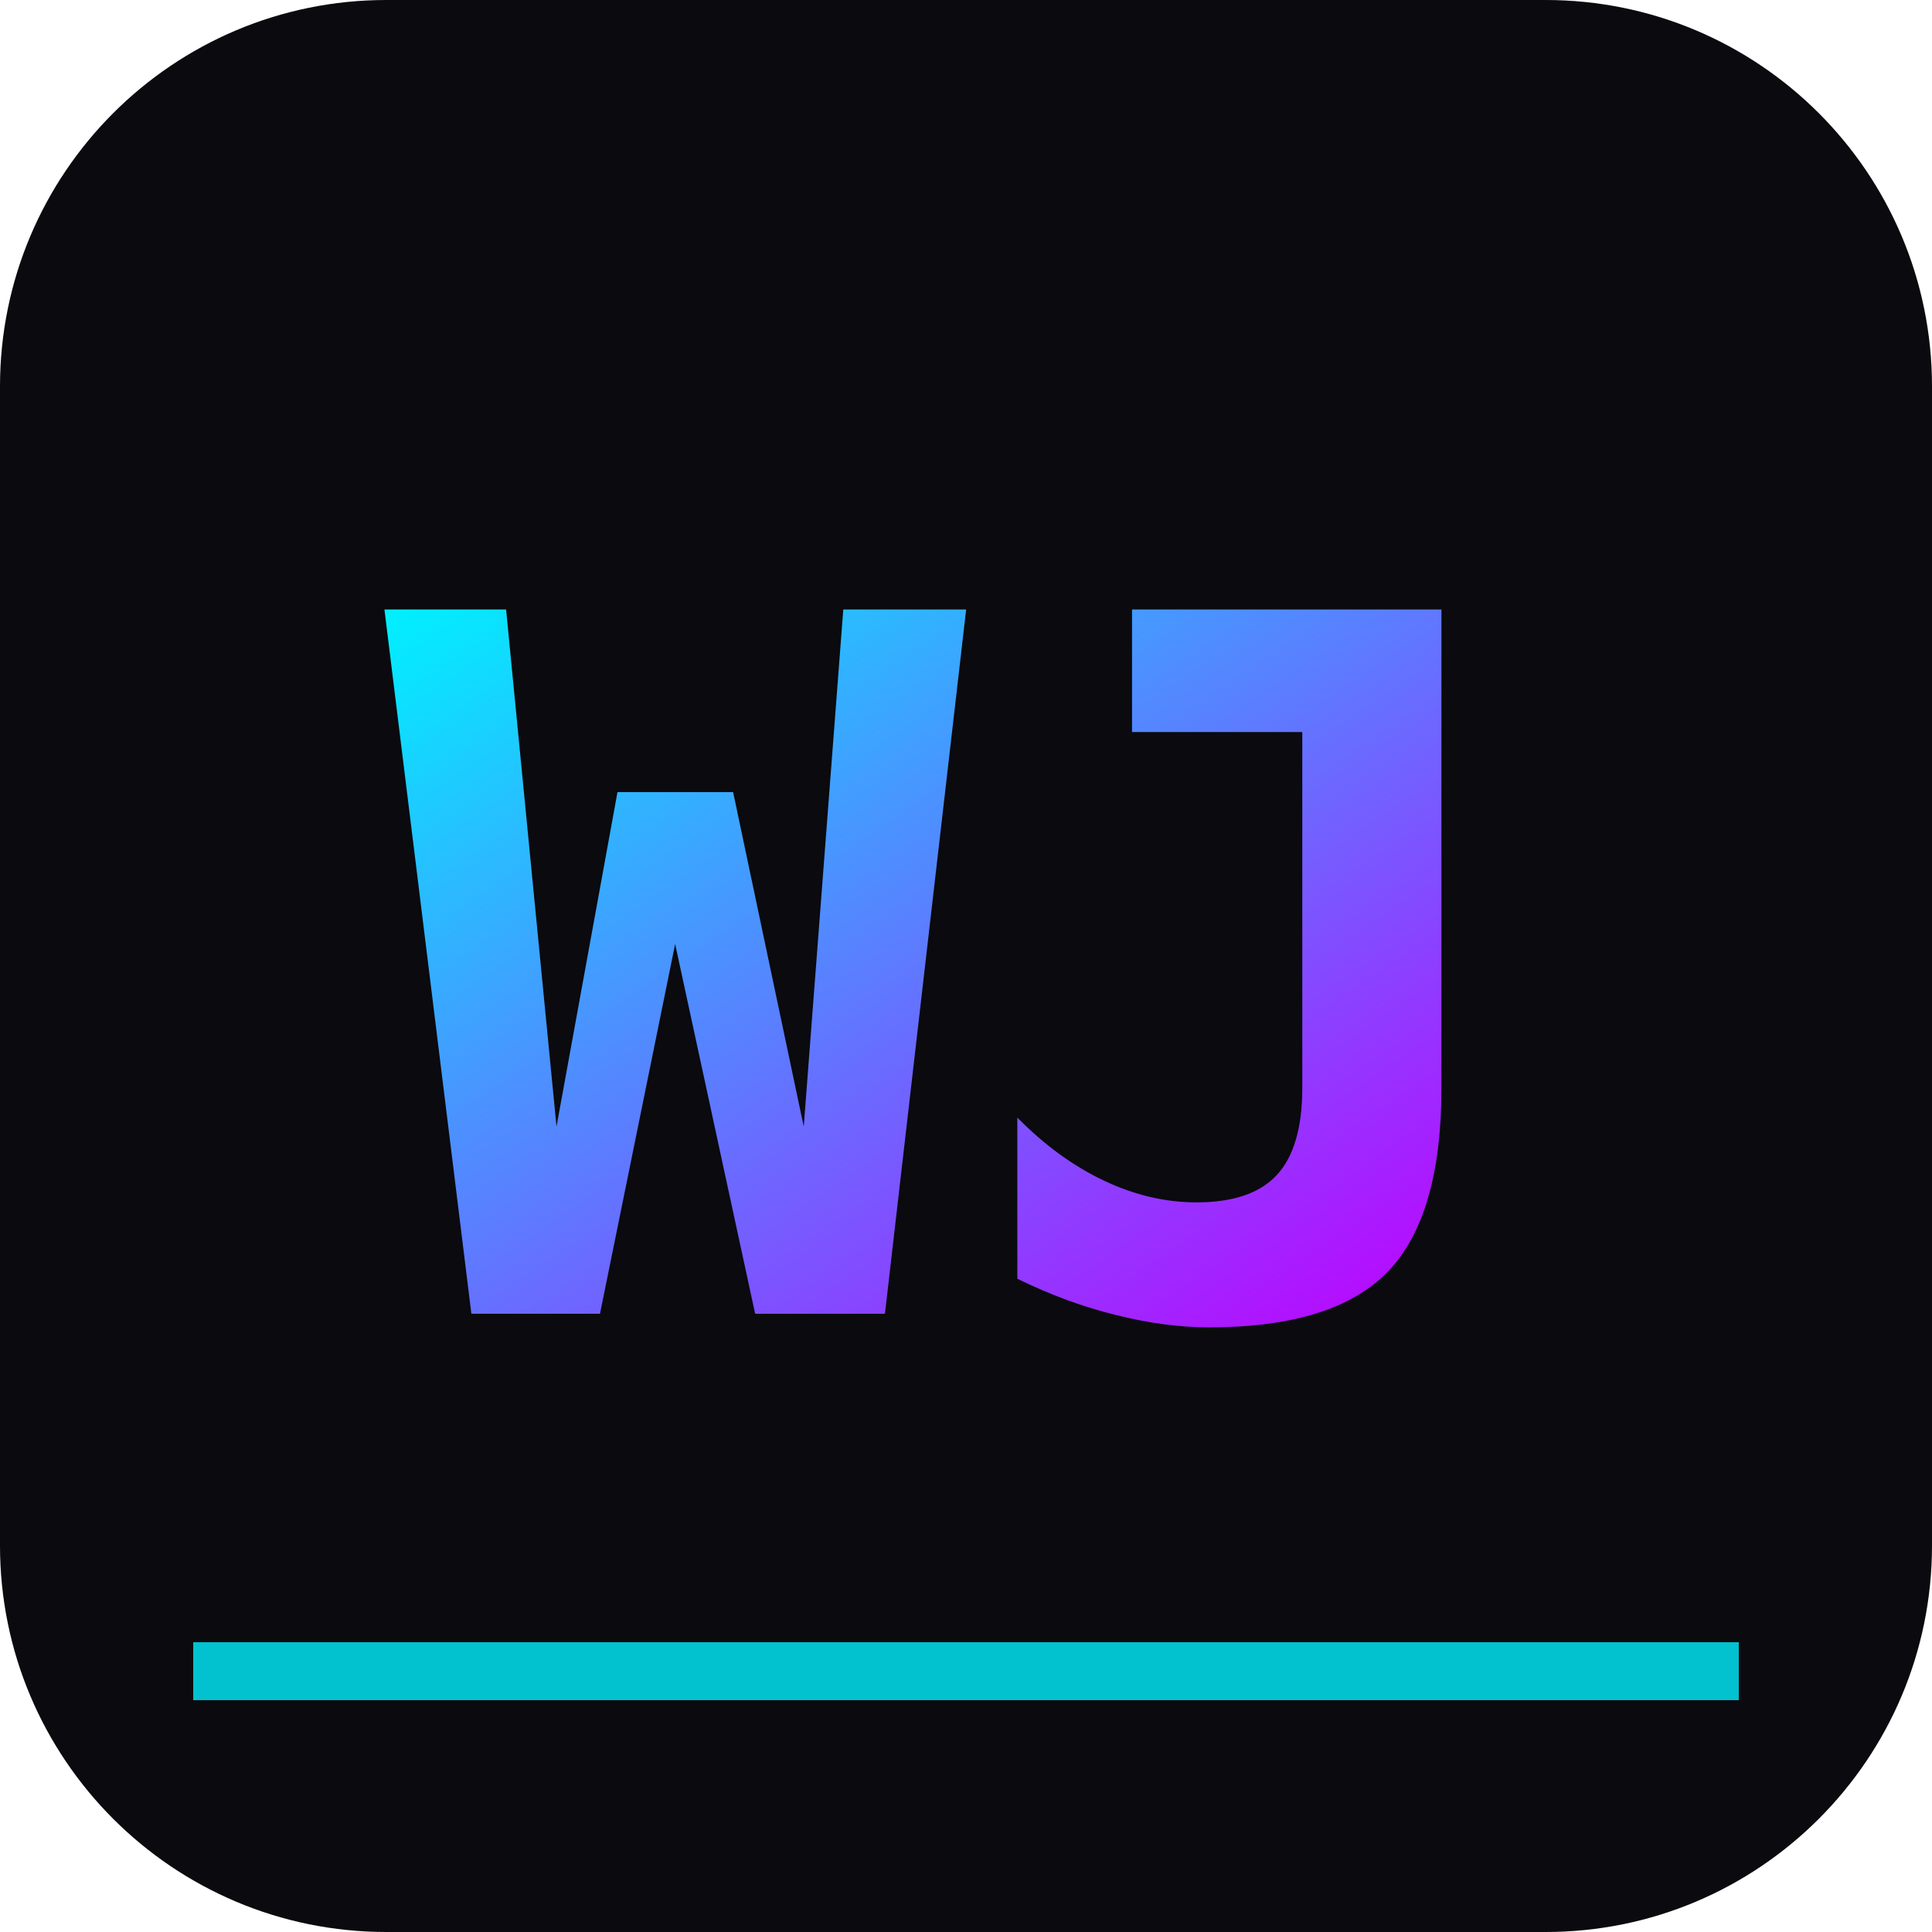
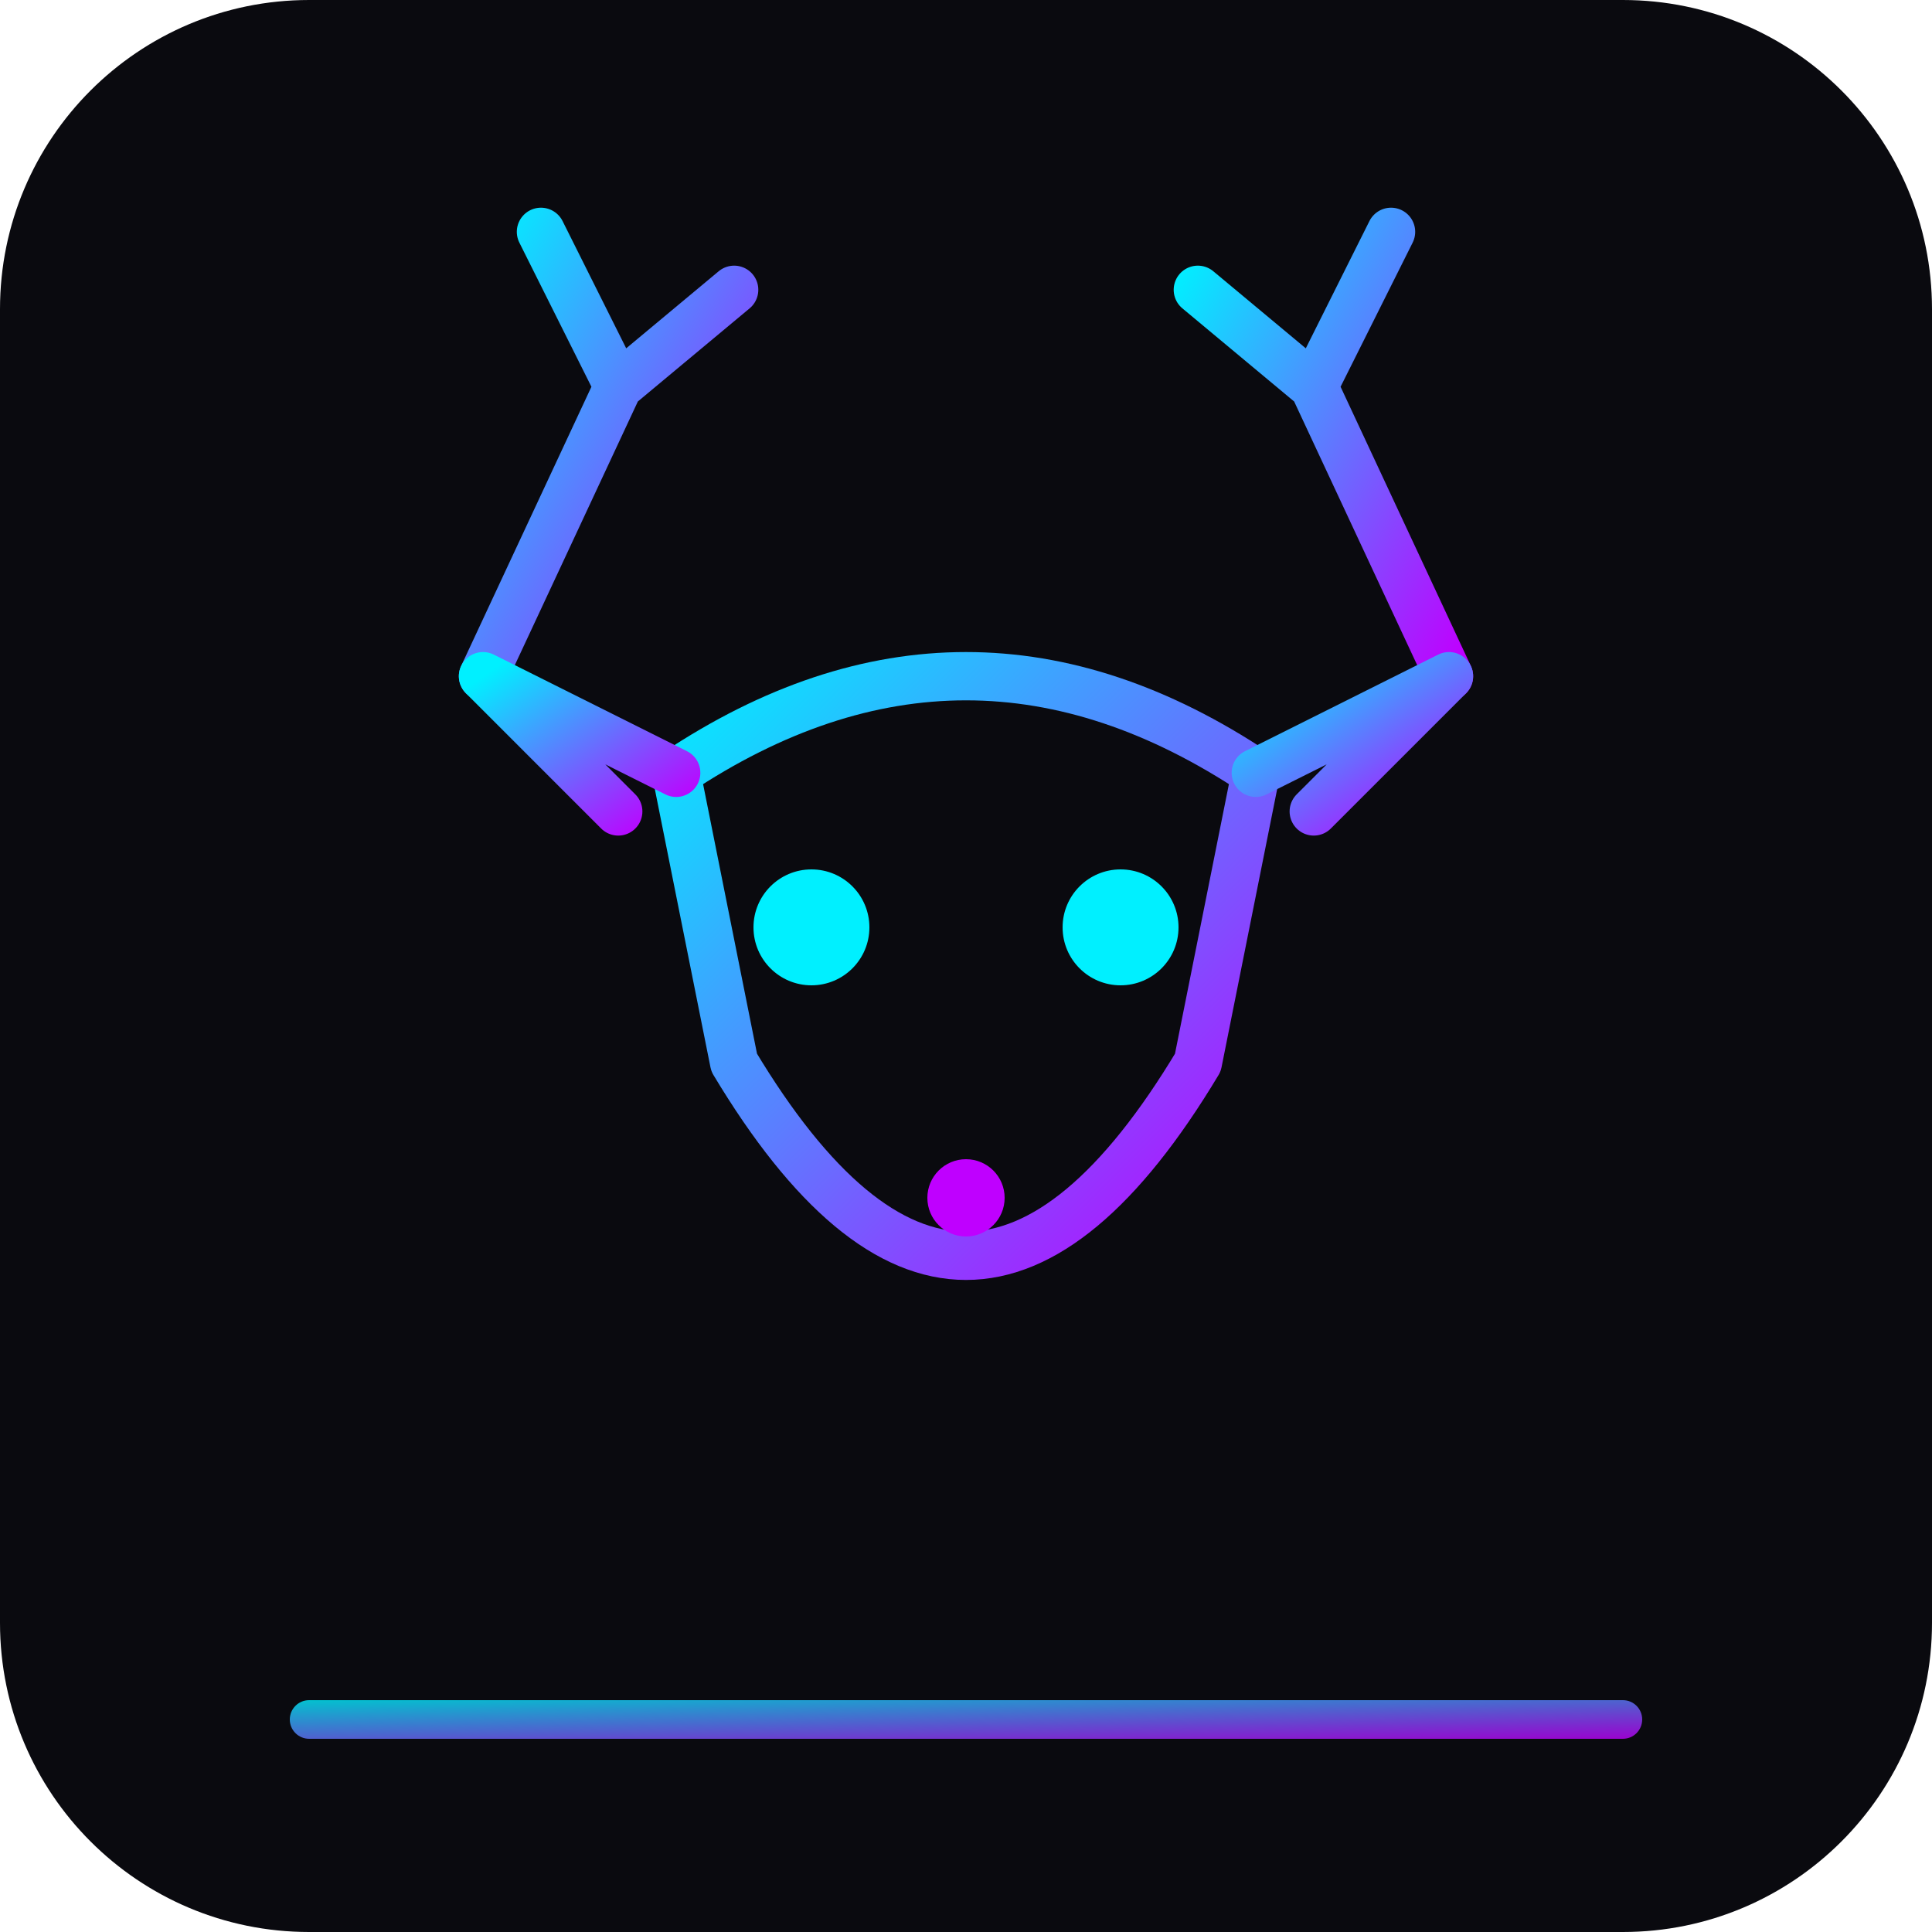
<svg xmlns="http://www.w3.org/2000/svg" viewBox="0 0 100 100">
  <defs>
-     <linearGradient id="grad" x1="0%" y1="0%" x2="100%" y2="100%">
-       <stop offset="0%" style="stop-color:#00f0ff;stop-opacity:1" />
-       <stop offset="100%" style="stop-color:#bf00ff;stop-opacity:1" />
+     <linearGradient id="cyber" x1="0%" y1="0%" x2="100%" y2="100%">
+       <stop offset="0%" style="stop-color:#00f0ff" />
+       <stop offset="100%" style="stop-color:#bf00ff" />
    </linearGradient>
  </defs>
-   <rect width="100" height="100" rx="20" fill="#0a0a0f" />
-   <text x="50" y="68" font-family="monospace" font-size="50" font-weight="bold" fill="url(#grad)" text-anchor="middle">WJ</text>
-   <rect x="10" y="85" width="80" height="3" fill="#00f0ff" opacity="0.8" />
+   <rect width="100" height="100" rx="16" fill="#0a0a0f" />
+   <g fill="none" stroke="url(#cyber)" stroke-width="2.5" stroke-linecap="round" stroke-linejoin="round">
+     <path d="M25 35 L32 20 M32 20 L28 12 M32 20 L38 15" />
+     <path d="M75 35 L68 20 M68 20 L72 12 M68 20 L62 15" />
+     <path d="M35 40 Q50 30 65 40 L62 55 Q50 75 38 55 Z" />
+     <path d="M32 42 L25 35 L35 40" />
+     <path d="M68 42 L75 35 L65 40" />
+   </g>
+   <circle cx="42" cy="48" r="3" fill="#00f0ff">
+     <animate attributeName="opacity" values="1;0.5;1" dur="2s" repeatCount="indefinite" />
+   </circle>
+   <circle cx="58" cy="48" r="3" fill="#00f0ff">
+     <animate attributeName="opacity" values="1;0.5;1" dur="2s" repeatCount="indefinite" />
+   </circle>
+   <circle cx="50" cy="62" r="2" fill="#bf00ff" />
+   <rect x="15" y="88" width="70" height="2" rx="1" fill="url(#cyber)" opacity="0.8" />
</svg>
